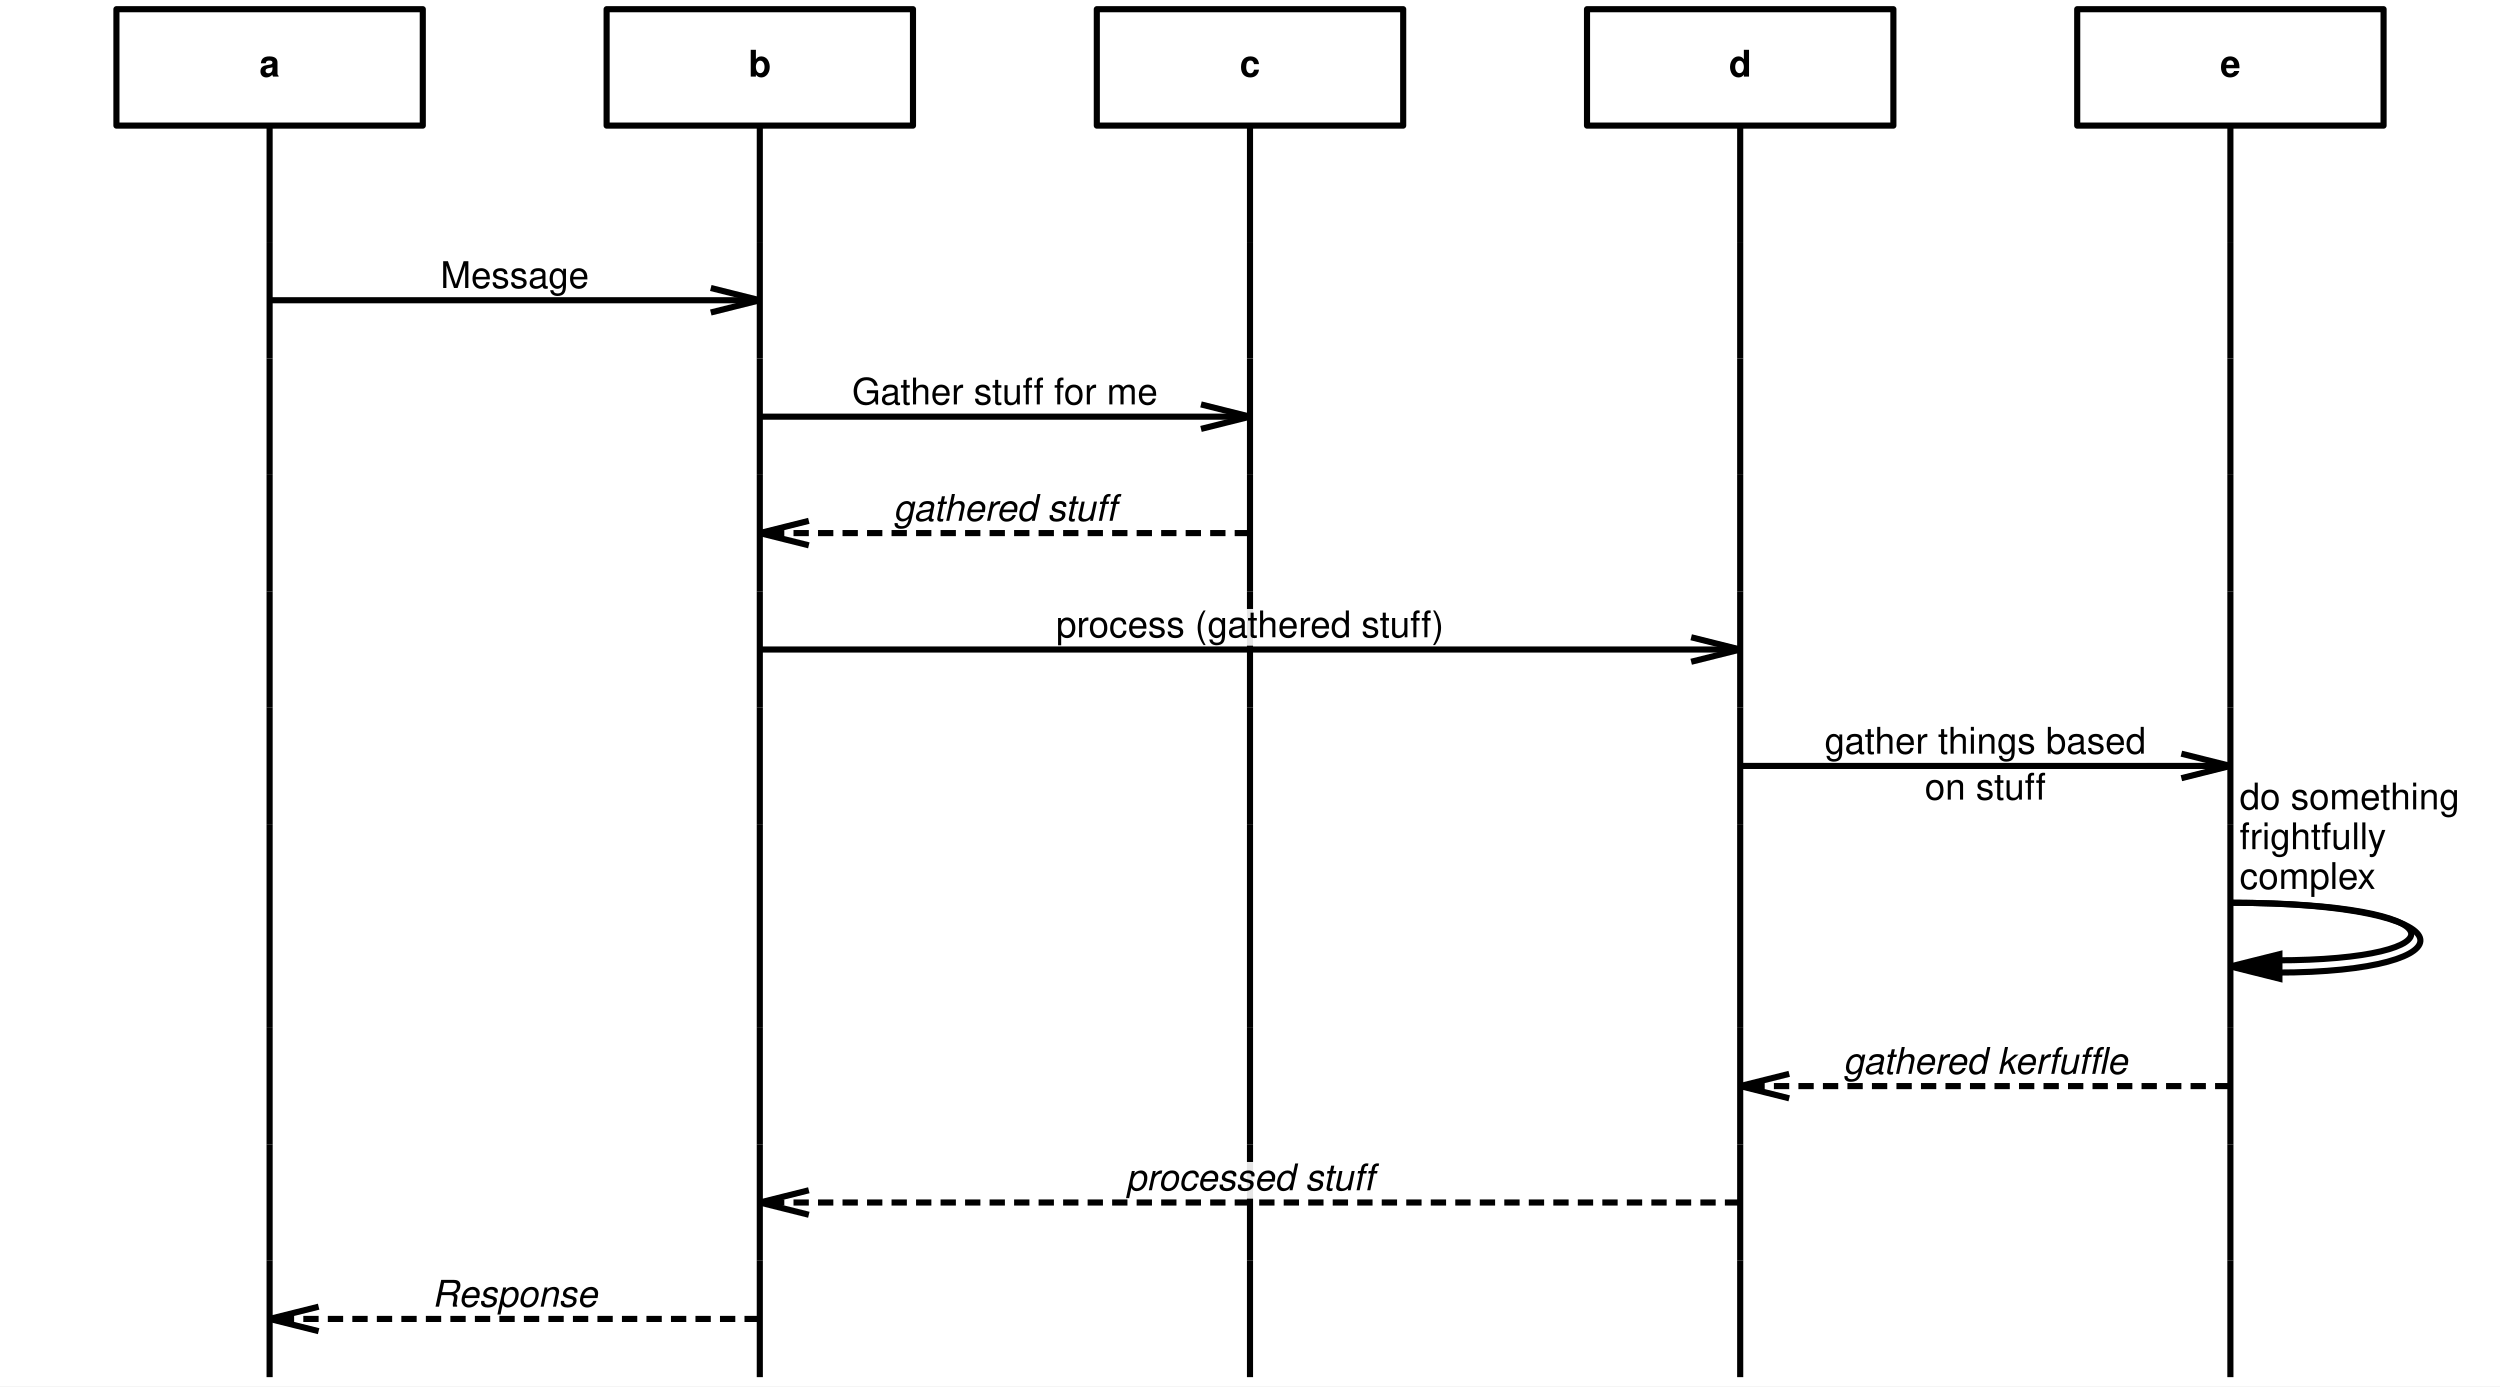
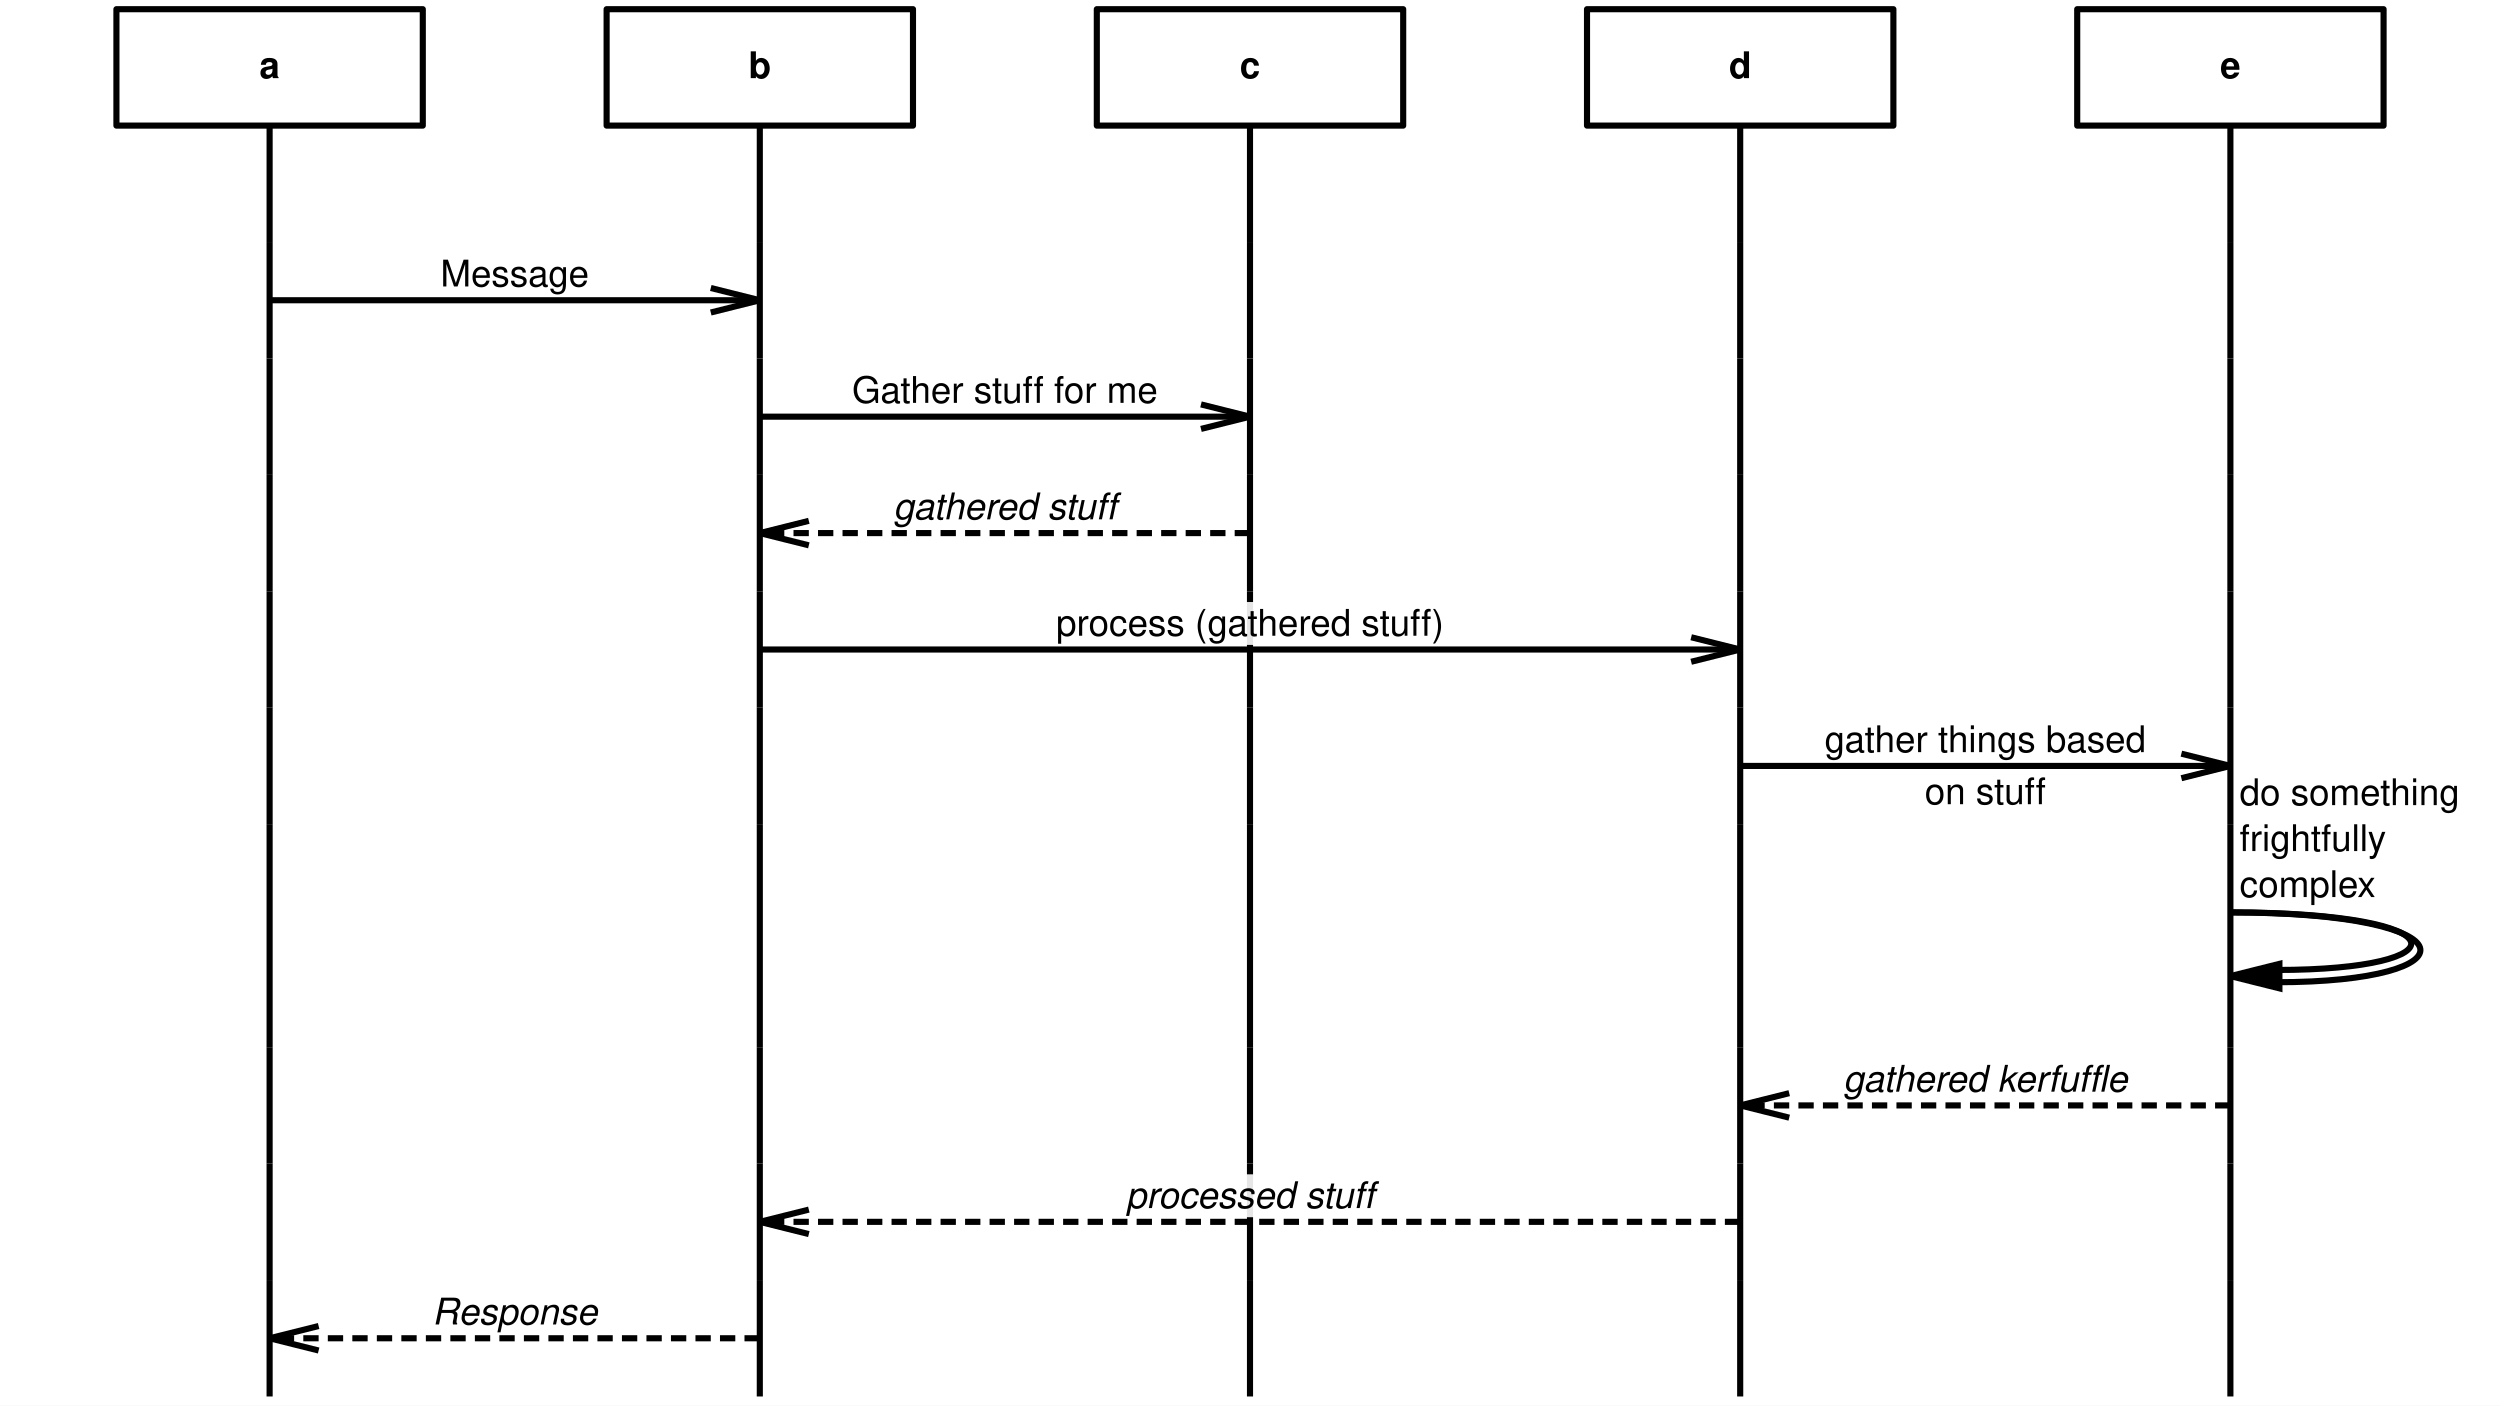
- <svg xmlns="http://www.w3.org/2000/svg" version="1.1" id="mscgenjs__svg" class="mscgenjs__svg" width="100%" height="100%" viewBox="0 0 816 452.5">
+ <svg xmlns="http://www.w3.org/2000/svg" version="1.1" id="mscgenjsreplaceme" class="mscgenjsreplaceme" width="100%" height="100%" viewBox="0 0 816 458.81">
  <defs>
-     <style type="text/css">svg.mscgenjs__svg{font-family:Helvetica,sans-serif;font-size:12px;font-weight:normal;font-style:normal;text-decoration:none;background-color:white;stroke:black;stroke-width:2}.mscgenjs__svg path, .mscgenjs__svg rect{fill:none}.mscgenjs__svg .label-text-background{fill:white;stroke:white;stroke-width:0}.mscgenjs__svg .bglayer{fill:white;stroke:white;stroke-width:0}.mscgenjs__svg line{}.mscgenjs__svg .return, .mscgenjs__svg .comment{stroke-dasharray:5,3}.mscgenjs__svg .inline_expression_divider{stroke-dasharray:10,5}.mscgenjs__svg text{color:inherit;stroke:none;text-anchor:middle}.mscgenjs__svg text.anchor-start{text-anchor:start}.mscgenjs__svg .arrow-marker{overflow:visible}.mscgenjs__svg .arrow-style{stroke-width:1}.mscgenjs__svg .arcrow, .mscgenjs__svg .arcrowomit, .mscgenjs__svg .emphasised{stroke-linecap:butt}.mscgenjs__svg .arcrowomit{stroke-dasharray:2,2}.mscgenjs__svg .box, .mscgenjs__svg .entity{fill:white;stroke-linejoin:round}.mscgenjs__svg .inherit{stroke:inherit;color:inherit}.mscgenjs__svg .inherit-fill{fill:inherit}.mscgenjs__svg .watermark{font-size:48pt;font-weight:bold;opacity:0.14}.mscgenjs__svg text.entity-text{font-weight:bold;}.mscgenjs__svg text.return-text{font-style:italic}.mscgenjs__svg path.note{fill:#FFFFCC}.mscgenjs__svg rect.label-text-background{opacity:0.9}.mscgenjs__svg line.comment,.mscgenjs__svg rect.inline_expression,.mscgenjs__svg .inline_expression_divider,.mscgenjs__svg .inline_expression_label{stroke:grey}</style>
-     <marker orient="auto" id="mscgenjs__svgcallback-black" class="arrow-marker" viewBox="0 0 10 10" refX="9" refY="3" markerUnits="strokeWidth" markerWidth="10" markerHeight="10">
+     <style type="text/css">svg.mscgenjsreplaceme{font-family:Helvetica,sans-serif;font-size:12px;font-weight:normal;font-style:normal;text-decoration:none;background-color:white;stroke:black;stroke-width:2}.mscgenjsreplaceme path, .mscgenjsreplaceme rect{fill:none}.mscgenjsreplaceme .label-text-background{fill:white;stroke:white;stroke-width:0}.mscgenjsreplaceme .bglayer{fill:white;stroke:white;stroke-width:0}.mscgenjsreplaceme line{}.mscgenjsreplaceme .return, .mscgenjsreplaceme .comment{stroke-dasharray:5,3}.mscgenjsreplaceme .inline_expression_divider{stroke-dasharray:10,5}.mscgenjsreplaceme text{color:inherit;stroke:none;text-anchor:middle}.mscgenjsreplaceme text.anchor-start{text-anchor:start}.mscgenjsreplaceme .arrow-marker{overflow:visible}.mscgenjsreplaceme .arrow-style{stroke-width:1}.mscgenjsreplaceme .arcrow, .mscgenjsreplaceme .arcrowomit, .mscgenjsreplaceme .emphasised{stroke-linecap:butt}.mscgenjsreplaceme .arcrowomit{stroke-dasharray:2,2}.mscgenjsreplaceme .box, .mscgenjsreplaceme .entity{fill:white;stroke-linejoin:round}.mscgenjsreplaceme .inherit{stroke:inherit;color:inherit}.mscgenjsreplaceme .inherit-fill{fill:inherit}.mscgenjsreplaceme .watermark{font-size:48pt;font-weight:bold;opacity:0.14}.mscgenjsreplaceme text.entity-text{font-weight:bold;}.mscgenjsreplaceme text.return-text{font-style:italic}.mscgenjsreplaceme path.note{fill:#FFFFCC}.mscgenjsreplaceme rect.label-text-background{opacity:0.9}.mscgenjsreplaceme line.comment,.mscgenjsreplaceme rect.inline_expression,.mscgenjsreplaceme .inline_expression_divider,.mscgenjsreplaceme .inline_expression_label{stroke:grey}</style>
+     <marker orient="auto" id="mscgenjsreplacemecallback-black" class="arrow-marker" viewBox="0 0 10 10" refX="9" refY="3" markerUnits="strokeWidth" markerWidth="10" markerHeight="10">
      <path d="M 1,1 l 8,2 l-8,2" class="arrow-style" style="stroke-dasharray:100,1;stroke:black" />
    </marker>
-     <marker orient="auto" id="mscgenjs__svgcallback-l-black" class="arrow-marker" viewBox="0 0 10 10" refX="9" refY="3" markerUnits="strokeWidth" markerWidth="10" markerHeight="10">
+     <marker orient="auto" id="mscgenjsreplacemecallback-l-black" class="arrow-marker" viewBox="0 0 10 10" refX="9" refY="3" markerUnits="strokeWidth" markerWidth="10" markerHeight="10">
      <path d="M17,1 l-8,2 l 8,2" class="arrow-style" style="stroke-dasharray:100,1;stroke:black" />
    </marker>
-     <marker orient="auto" id="mscgenjs__svgmethod-black" class="arrow-marker" viewBox="0 0 10 10" refX="9" refY="3" markerUnits="strokeWidth" markerWidth="10" markerHeight="10">
+     <marker orient="auto" id="mscgenjsreplacememethod-black" class="arrow-marker" viewBox="0 0 10 10" refX="9" refY="3" markerUnits="strokeWidth" markerWidth="10" markerHeight="10">
      <polygon points="1,1  9,3  1,5" class="arrow-style" stroke="black" fill="black" />
    </marker>
-     <marker orient="auto" id="mscgenjs__svgmethod-l-black" class="arrow-marker" viewBox="0 0 10 10" refX="9" refY="3" markerUnits="strokeWidth" markerWidth="10" markerHeight="10">
+     <marker orient="auto" id="mscgenjsreplacememethod-l-black" class="arrow-marker" viewBox="0 0 10 10" refX="9" refY="3" markerUnits="strokeWidth" markerWidth="10" markerHeight="10">
      <polygon points="17,1 9,3 17,5" class="arrow-style" stroke="black" fill="black" />
    </marker>
  </defs>
-   <g id="mscgenjs__svg_body" transform="translate(38,3) scale(1,1)">
-     <g id="mscgenjs__svg_background">
-       <rect width="816" height="452.5" x="-38" y="-3" class="bglayer" />
+   <g id="mscgenjsreplaceme_body" transform="translate(38,3) scale(1,1)">
+     <g id="mscgenjsreplaceme_background">
+       <rect width="816" height="458.81" x="-38" y="-3" class="bglayer" />
    </g>
-     <g id="mscgenjs__svg_arcspans" />
-     <g id="mscgenjs__svg_lifelines">
+     <g id="mscgenjsreplaceme_arcspans" />
+     <g id="mscgenjsreplaceme_lifelines">
      <line x1="50" y1="38" x2="50" y2="76" class="arcrow" />
      <line x1="210" y1="38" x2="210" y2="76" class="arcrow" />
      <line x1="370" y1="38" x2="370" y2="76" class="arcrow" />
      <line x1="530" y1="38" x2="530" y2="76" class="arcrow" />
      <line x1="690" y1="38" x2="690" y2="76" class="arcrow" />
      <line x1="50" y1="76" x2="50" y2="114" class="arcrow" />
      <line x1="210" y1="76" x2="210" y2="114" class="arcrow" />
      <line x1="370" y1="76" x2="370" y2="114" class="arcrow" />
      <line x1="530" y1="76" x2="530" y2="114" class="arcrow" />
      <line x1="690" y1="76" x2="690" y2="114" class="arcrow" />
      <line x1="50" y1="114" x2="50" y2="152" class="arcrow" />
      <line x1="210" y1="114" x2="210" y2="152" class="arcrow" />
      <line x1="370" y1="114" x2="370" y2="152" class="arcrow" />
      <line x1="530" y1="114" x2="530" y2="152" class="arcrow" />
      <line x1="690" y1="114" x2="690" y2="152" class="arcrow" />
      <line x1="50" y1="152" x2="50" y2="190" class="arcrow" />
      <line x1="210" y1="152" x2="210" y2="190" class="arcrow" />
      <line x1="370" y1="152" x2="370" y2="190" class="arcrow" />
      <line x1="530" y1="152" x2="530" y2="190" class="arcrow" />
      <line x1="690" y1="152" x2="690" y2="190" class="arcrow" />
      <line x1="50" y1="190" x2="50" y2="228" class="arcrow" />
      <line x1="210" y1="190" x2="210" y2="228" class="arcrow" />
      <line x1="370" y1="190" x2="370" y2="228" class="arcrow" />
      <line x1="530" y1="190" x2="530" y2="228" class="arcrow" />
      <line x1="690" y1="190" x2="690" y2="228" class="arcrow" />
      <line x1="50" y1="228" x2="50" y2="266" class="arcrow" />
      <line x1="210" y1="228" x2="210" y2="266" class="arcrow" />
      <line x1="370" y1="228" x2="370" y2="266" class="arcrow" />
      <line x1="530" y1="228" x2="530" y2="266" class="arcrow" />
      <line x1="690" y1="228" x2="690" y2="266" class="arcrow" />
-       <line x1="50" y1="266" x2="50" y2="332.5" class="arcrow" />
-       <line x1="210" y1="266" x2="210" y2="332.5" class="arcrow" />
-       <line x1="370" y1="266" x2="370" y2="332.5" class="arcrow" />
-       <line x1="530" y1="266" x2="530" y2="332.5" class="arcrow" />
-       <line x1="690" y1="266" x2="690" y2="332.5" class="arcrow" />
-       <line x1="50" y1="332.5" x2="50" y2="370.5" class="arcrow" />
-       <line x1="210" y1="332.5" x2="210" y2="370.5" class="arcrow" />
-       <line x1="370" y1="332.5" x2="370" y2="370.5" class="arcrow" />
-       <line x1="530" y1="332.5" x2="530" y2="370.5" class="arcrow" />
-       <line x1="690" y1="332.5" x2="690" y2="370.5" class="arcrow" />
-       <line x1="50" y1="370.5" x2="50" y2="408.5" class="arcrow" />
-       <line x1="210" y1="370.5" x2="210" y2="408.5" class="arcrow" />
-       <line x1="370" y1="370.5" x2="370" y2="408.5" class="arcrow" />
-       <line x1="530" y1="370.5" x2="530" y2="408.5" class="arcrow" />
-       <line x1="690" y1="370.5" x2="690" y2="408.5" class="arcrow" />
-       <line x1="50" y1="408.5" x2="50" y2="446.5" class="arcrow" />
-       <line x1="210" y1="408.5" x2="210" y2="446.5" class="arcrow" />
-       <line x1="370" y1="408.5" x2="370" y2="446.5" class="arcrow" />
-       <line x1="530" y1="408.5" x2="530" y2="446.5" class="arcrow" />
-       <line x1="690" y1="408.5" x2="690" y2="446.5" class="arcrow" />
+       <line x1="50" y1="266" x2="50" y2="338.81" class="arcrow" />
+       <line x1="210" y1="266" x2="210" y2="338.81" class="arcrow" />
+       <line x1="370" y1="266" x2="370" y2="338.81" class="arcrow" />
+       <line x1="530" y1="266" x2="530" y2="338.81" class="arcrow" />
+       <line x1="690" y1="266" x2="690" y2="338.81" class="arcrow" />
+       <line x1="50" y1="338.81" x2="50" y2="376.81" class="arcrow" />
+       <line x1="210" y1="338.81" x2="210" y2="376.81" class="arcrow" />
+       <line x1="370" y1="338.81" x2="370" y2="376.81" class="arcrow" />
+       <line x1="530" y1="338.81" x2="530" y2="376.81" class="arcrow" />
+       <line x1="690" y1="338.81" x2="690" y2="376.81" class="arcrow" />
+       <line x1="50" y1="376.81" x2="50" y2="414.81" class="arcrow" />
+       <line x1="210" y1="376.81" x2="210" y2="414.81" class="arcrow" />
+       <line x1="370" y1="376.81" x2="370" y2="414.81" class="arcrow" />
+       <line x1="530" y1="376.81" x2="530" y2="414.81" class="arcrow" />
+       <line x1="690" y1="376.81" x2="690" y2="414.81" class="arcrow" />
+       <line x1="50" y1="414.81" x2="50" y2="452.81" class="arcrow" />
+       <line x1="210" y1="414.81" x2="210" y2="452.81" class="arcrow" />
+       <line x1="370" y1="414.81" x2="370" y2="452.81" class="arcrow" />
+       <line x1="530" y1="414.81" x2="530" y2="452.81" class="arcrow" />
+       <line x1="690" y1="414.81" x2="690" y2="452.81" class="arcrow" />
    </g>
-     <g id="mscgenjs__svg_sequence">
+     <g id="mscgenjsreplaceme_sequence">
      <g>
        <g>
          <rect width="100" height="38" class="entity" />
          <g>
-             <text x="50" y="22" class="entity-text ">
+             <text x="50" y="22.5" class="entity-text ">
              <tspan>a</tspan>
            </text>
          </g>
        </g>
        <g>
          <rect width="100" height="38" x="160" class="entity" />
          <g>
-             <text x="210" y="22" class="entity-text ">
+             <text x="210" y="22.5" class="entity-text ">
              <tspan>b</tspan>
            </text>
          </g>
        </g>
        <g>
          <rect width="100" height="38" x="320" class="entity" />
          <g>
-             <text x="370" y="22" class="entity-text ">
+             <text x="370" y="22.5" class="entity-text ">
              <tspan>c</tspan>
            </text>
          </g>
        </g>
        <g>
          <rect width="100" height="38" x="480" class="entity" />
          <g>
-             <text x="530" y="22" class="entity-text ">
+             <text x="530" y="22.5" class="entity-text ">
              <tspan>d</tspan>
            </text>
          </g>
        </g>
        <g>
          <rect width="100" height="38" x="640" class="entity" />
          <g>
-             <text x="690" y="22" class="entity-text ">
+             <text x="690" y="22.5" class="entity-text ">
              <tspan>e</tspan>
            </text>
          </g>
        </g>
      </g>
      <g>
-         <line x1="50" y1="95" x2="210" y2="95" class="arc directional callback" style="stroke:black" marker-end="url(#mscgenjs__svgcallback-black)" />
-         <g>
-           <rect width="48.69" height="11.98" x="105.66" y="81.77" class="label-text-background" />
-           <text x="130" y="91" class="directional-text callback-text ">
+         <line x1="50" y1="95" x2="210" y2="95" class="arc directional callback" style="stroke:black" marker-end="url(#mscgenjsreplacemecallback-black)" />
+         <g>
+           <rect width="48.69" height="14" x="105.64" y="79.5" class="label-text-background" />
+           <text x="130" y="90.5" class="directional-text callback-text ">
            <tspan>Message</tspan>
          </text>
        </g>
      </g>
      <g>
-         <line x1="210" y1="133" x2="370" y2="133" class="arc directional callback" style="stroke:black" marker-end="url(#mscgenjs__svgcallback-black)" />
-         <g>
-           <rect width="99.94" height="11.98" x="240.03" y="119.77" class="label-text-background" />
-           <text x="290" y="129" class="directional-text callback-text ">
+         <line x1="210" y1="133" x2="370" y2="133" class="arc directional callback" style="stroke:black" marker-end="url(#mscgenjsreplacemecallback-black)" />
+         <g>
+           <rect width="99.81" height="14" x="240.08" y="117.5" class="label-text-background" />
+           <text x="290" y="128.5" class="directional-text callback-text ">
            <tspan>Gather stuff for me</tspan>
          </text>
        </g>
      </g>
      <g>
-         <line x1="370" y1="171" x2="210" y2="171" class="arc directional return" style="stroke:black" marker-end="url(#mscgenjs__svgcallback-black)" />
-         <g>
-           <rect width="73.34" height="11.98" x="253.33" y="157.77" class="label-text-background" />
-           <text x="290" y="167" class="directional-text return-text ">
+         <line x1="370" y1="171" x2="210" y2="171" class="arc directional return" style="stroke:black" marker-end="url(#mscgenjsreplacemecallback-black)" />
+         <g>
+           <rect width="74.81" height="14" x="253.41" y="155.5" class="label-text-background" />
+           <text x="290" y="166.5" class="directional-text return-text ">
            <tspan>gathered stuff</tspan>
          </text>
        </g>
      </g>
      <g>
-         <line x1="210" y1="209" x2="530" y2="209" class="arc directional callback" style="stroke:black" marker-end="url(#mscgenjs__svgcallback-black)" />
-         <g>
-           <rect width="126.63" height="11.98" x="306.69" y="195.77" class="label-text-background" />
-           <text x="370" y="205" class="directional-text callback-text ">
+         <line x1="210" y1="209" x2="530" y2="209" class="arc directional callback" style="stroke:black" marker-end="url(#mscgenjsreplacemecallback-black)" />
+         <g>
+           <rect width="126.52" height="14" x="306.73" y="193.5" class="label-text-background" />
+           <text x="370" y="204.5" class="directional-text callback-text ">
            <tspan>process (gathered stuff)</tspan>
          </text>
        </g>
      </g>
      <g>
-         <line x1="530" y1="247" x2="690" y2="247" class="arc directional callback" style="stroke:black" marker-end="url(#mscgenjs__svgcallback-black)" />
-         <g>
-           <rect width="105.34" height="11.98" x="557.33" y="233.77" class="label-text-background" />
-           <text x="610" y="243" class="directional-text callback-text ">
+         <line x1="530" y1="247" x2="690" y2="247" class="arc directional callback" style="stroke:black" marker-end="url(#mscgenjsreplacemecallback-black)" />
+         <g>
+           <rect width="105.41" height="14" x="557.28" y="231.5" class="label-text-background" />
+           <text x="610" y="242.5" class="directional-text callback-text ">
            <tspan>gather things based</tspan>
          </text>
-           <rect width="39.34" height="12" x="590.33" y="248.75" class="label-text-background" />
-           <text x="610" y="257.99" class="directional-text callback-text ">
+           <rect width="39.14" height="14" x="590.42" y="248.5" class="label-text-background" />
+           <text x="610" y="259.5" class="directional-text callback-text ">
            <tspan>on stuff</tspan>
          </text>
        </g>
      </g>
      <g>
        <g class="arc directional emphasised">
-           <path d="M690,291.65 C766,291.75 766,310.45 705,310.45 " class="arc directional emphasised" />
-           <path d="M690,291.65 C770,291.75 770,314.45 705,314.45 " class="arc directional emphasised" />
-           <path d="M690,291.65 C770,291.75 770,312.45 690,312.45 " style="stroke:transparent;" marker-end="url(#mscgenjs__svgmethod-black)" />
-         </g>
-         <g>
-           <rect width="72" height="12" x="693" y="251.95" class="label-text-background" />
-           <text x="693" y="261.19" class="directional-text emphasised-text anchor-start ">
+           <path d="M690,294.8 C766,294.9 766,313.6 705,313.6 " class="arc directional emphasised" />
+           <path d="M690,294.8 C770,294.9 770,317.6 705,317.6 " class="arc directional emphasised" />
+           <path d="M690,294.8 C770,294.9 770,315.6 690,315.6 " style="stroke:transparent;" marker-end="url(#mscgenjsreplacememethod-black)" />
+         </g>
+         <g>
+           <rect width="72.05" height="14" x="693" y="248.8" class="label-text-background" />
+           <text x="693" y="259.8" class="directional-text emphasised-text anchor-start ">
            <tspan>do something</tspan>
          </text>
-           <rect width="47.95" height="12" x="693" y="264.92" class="label-text-background" />
-           <text x="693" y="274.17" class="directional-text emphasised-text anchor-start ">
+           <rect width="48.02" height="14" x="693" y="263.8" class="label-text-background" />
+           <text x="693" y="274.8" class="directional-text emphasised-text anchor-start ">
            <tspan>frightfully</tspan>
          </text>
-           <rect width="44.66" height="12" x="693" y="277.91" class="label-text-background" />
-           <text x="693" y="287.15" class="directional-text emphasised-text anchor-start ">
+           <rect width="44.67" height="14" x="693" y="278.8" class="label-text-background" />
+           <text x="693" y="289.8" class="directional-text emphasised-text anchor-start ">
            <tspan>complex</tspan>
          </text>
        </g>
      </g>
      <g>
-         <line x1="690" y1="351.5" x2="530" y2="351.5" class="arc directional return" style="stroke:black" marker-end="url(#mscgenjs__svgcallback-black)" />
-         <g>
-           <rect width="93.31" height="11.98" x="563.34" y="338.27" class="label-text-background" />
-           <text x="610" y="347.5" class="directional-text return-text ">
+         <line x1="690" y1="357.81" x2="530" y2="357.81" class="arc directional return" style="stroke:black" marker-end="url(#mscgenjsreplacemecallback-black)" />
+         <g>
+           <rect width="93.69" height="14" x="563.3" y="342.3" class="label-text-background" />
+           <text x="610" y="353.31" class="directional-text return-text ">
            <tspan>gathered kerfuffle</tspan>
          </text>
        </g>
      </g>
      <g>
-         <line x1="530" y1="389.5" x2="210" y2="389.5" class="arc directional return" style="stroke:black" marker-end="url(#mscgenjs__svgcallback-black)" />
-         <g>
-           <rect width="81.34" height="11.98" x="329.33" y="376.27" class="label-text-background" />
-           <text x="370" y="385.5" class="directional-text return-text ">
+         <line x1="530" y1="395.81" x2="210" y2="395.81" class="arc directional return" style="stroke:black" marker-end="url(#mscgenjsreplacemecallback-black)" />
+         <g>
+           <rect width="82.8" height="14" x="329.41" y="380.3" class="label-text-background" />
+           <text x="370" y="391.31" class="directional-text return-text ">
            <tspan>processed stuff</tspan>
          </text>
        </g>
      </g>
      <g>
-         <line x1="210" y1="427.5" x2="50" y2="427.5" class="arc directional return" style="stroke:black" marker-end="url(#mscgenjs__svgcallback-black)" />
-         <g>
-           <rect width="54.03" height="11.98" x="102.98" y="414.27" class="label-text-background" />
-           <text x="130" y="423.5" class="directional-text return-text ">
+         <line x1="210" y1="433.81" x2="50" y2="433.81" class="arc directional return" style="stroke:black" marker-end="url(#mscgenjsreplacemecallback-black)" />
+         <g>
+           <rect width="54.33" height="14" x="102.97" y="418.3" class="label-text-background" />
+           <text x="130" y="429.31" class="directional-text return-text ">
            <tspan>Response</tspan>
          </text>
        </g>
      </g>
    </g>
-     <g id="mscgenjs__svg_notes" />
-     <g id="mscgenjs__svg_watermark" />
+     <g id="mscgenjsreplaceme_notes" />
+     <g id="mscgenjsreplaceme_watermark" />
  </g>
</svg>
